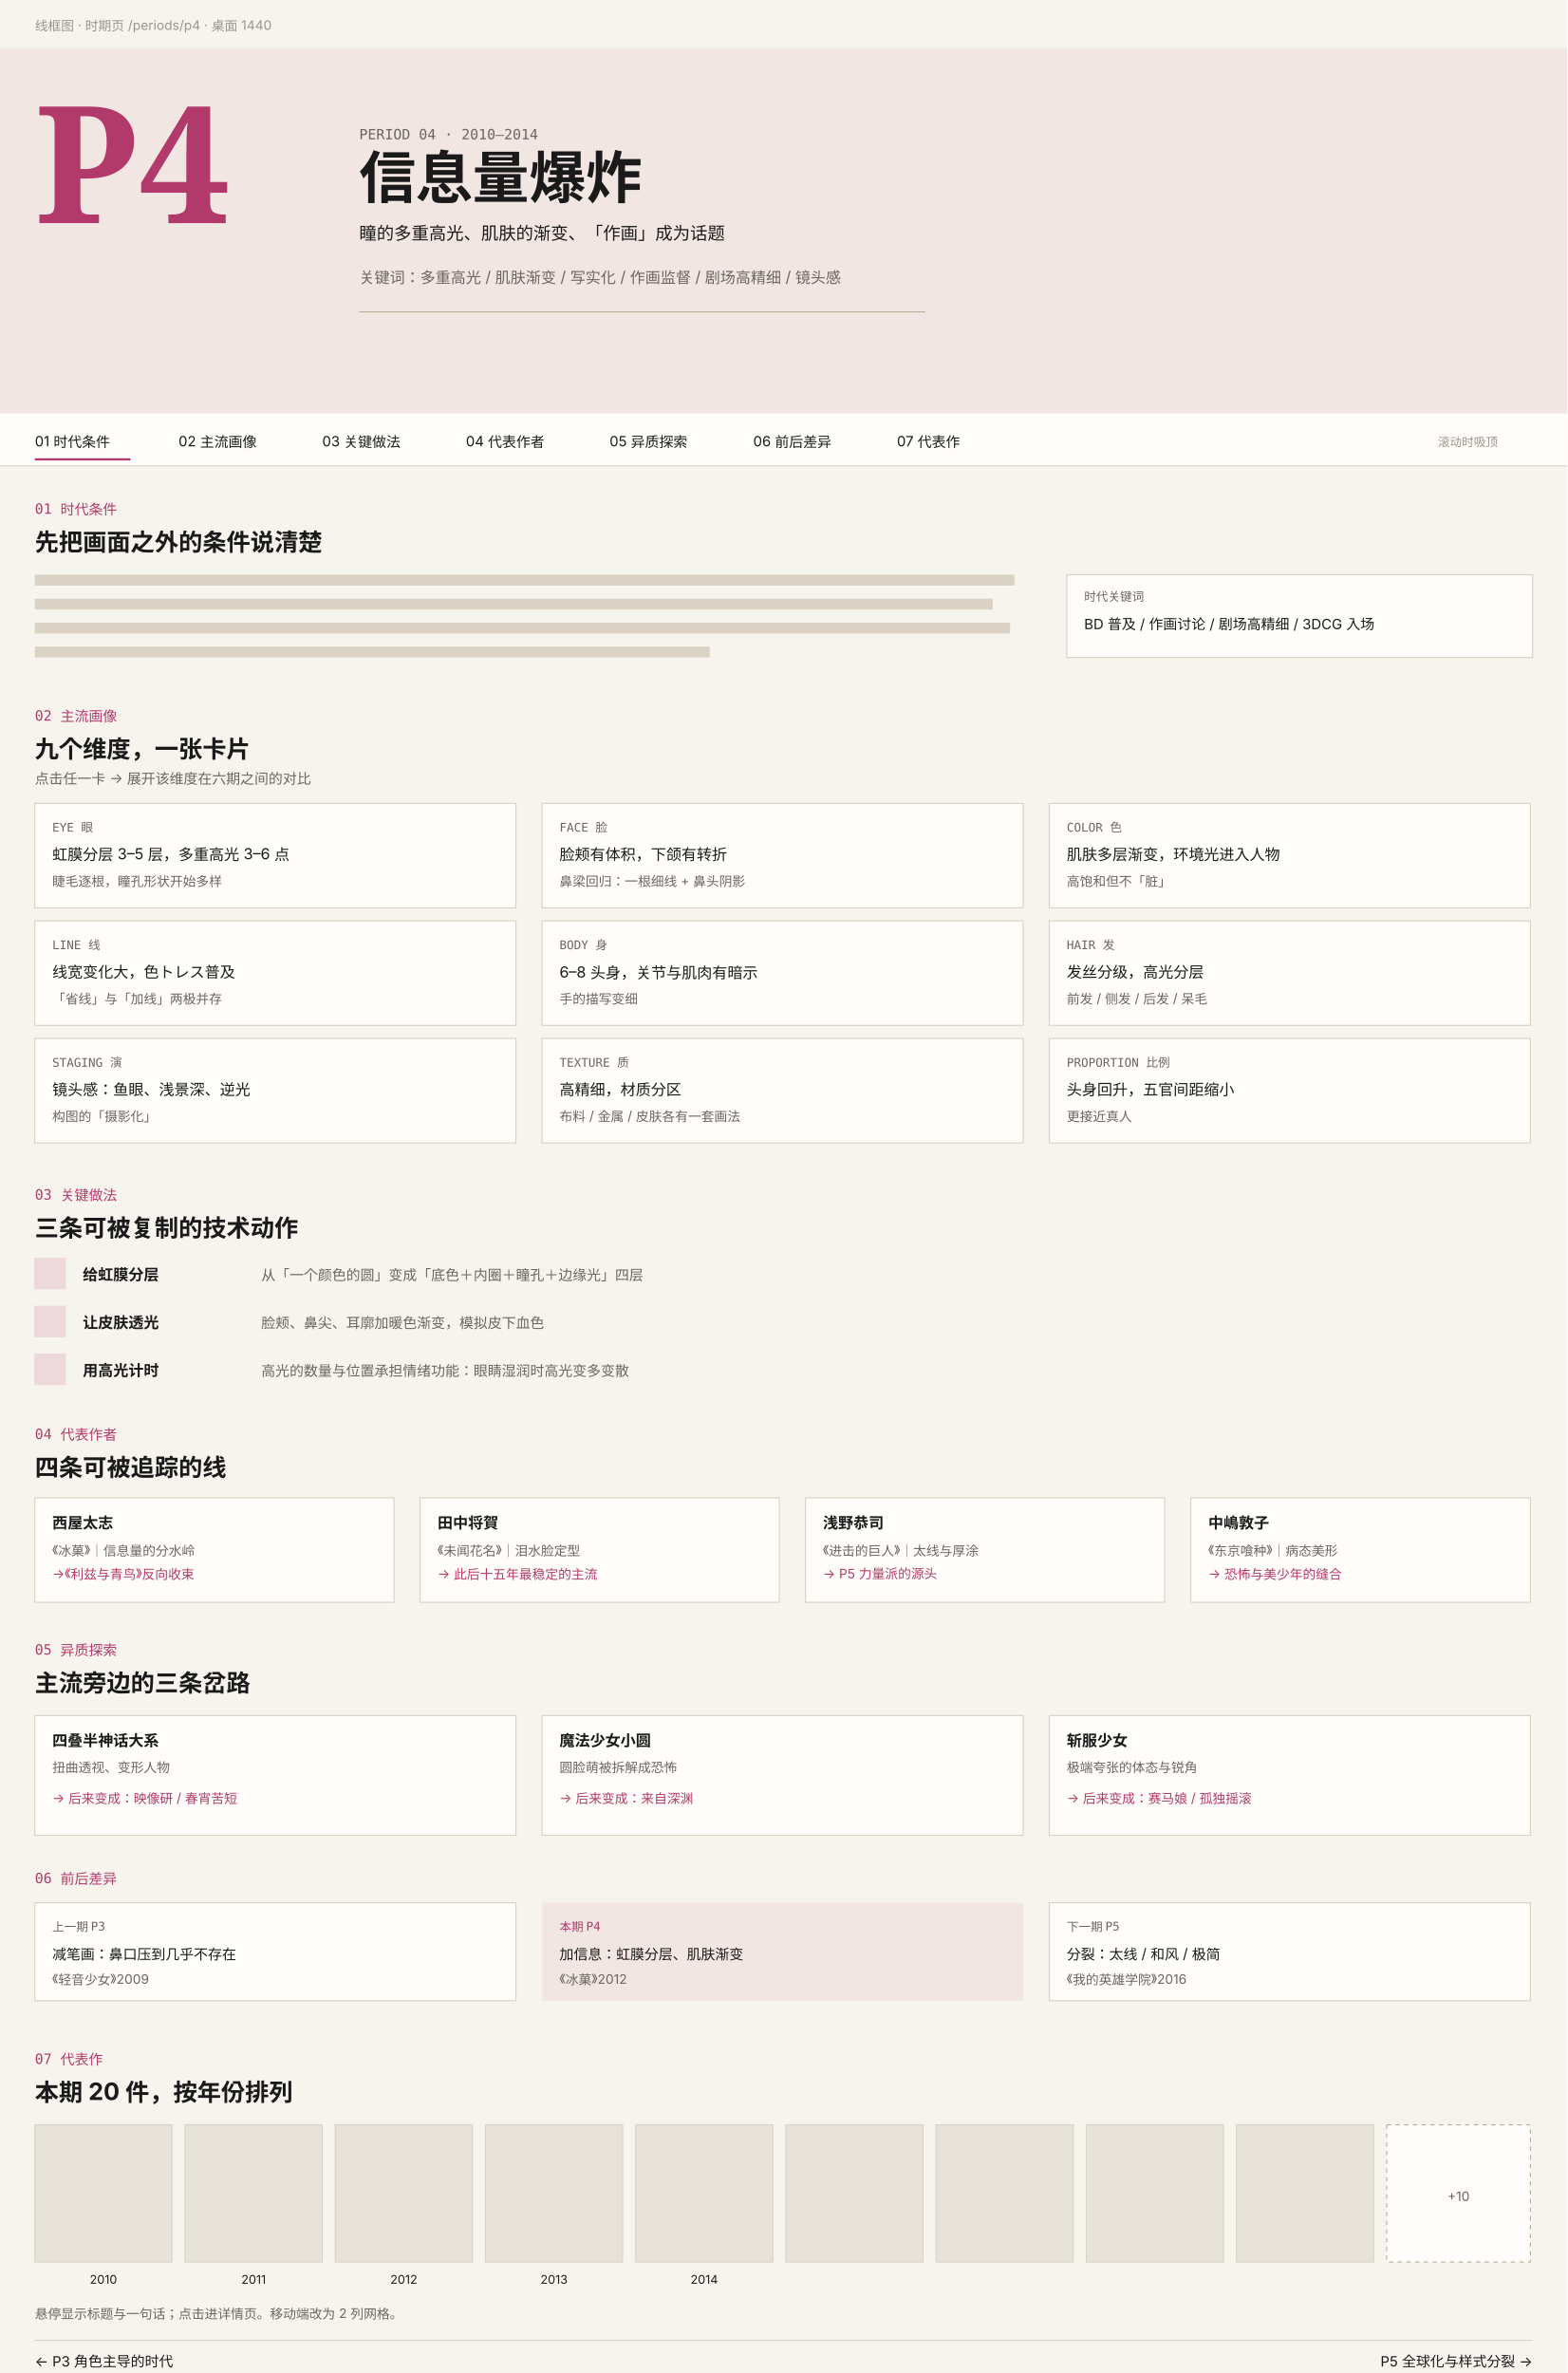
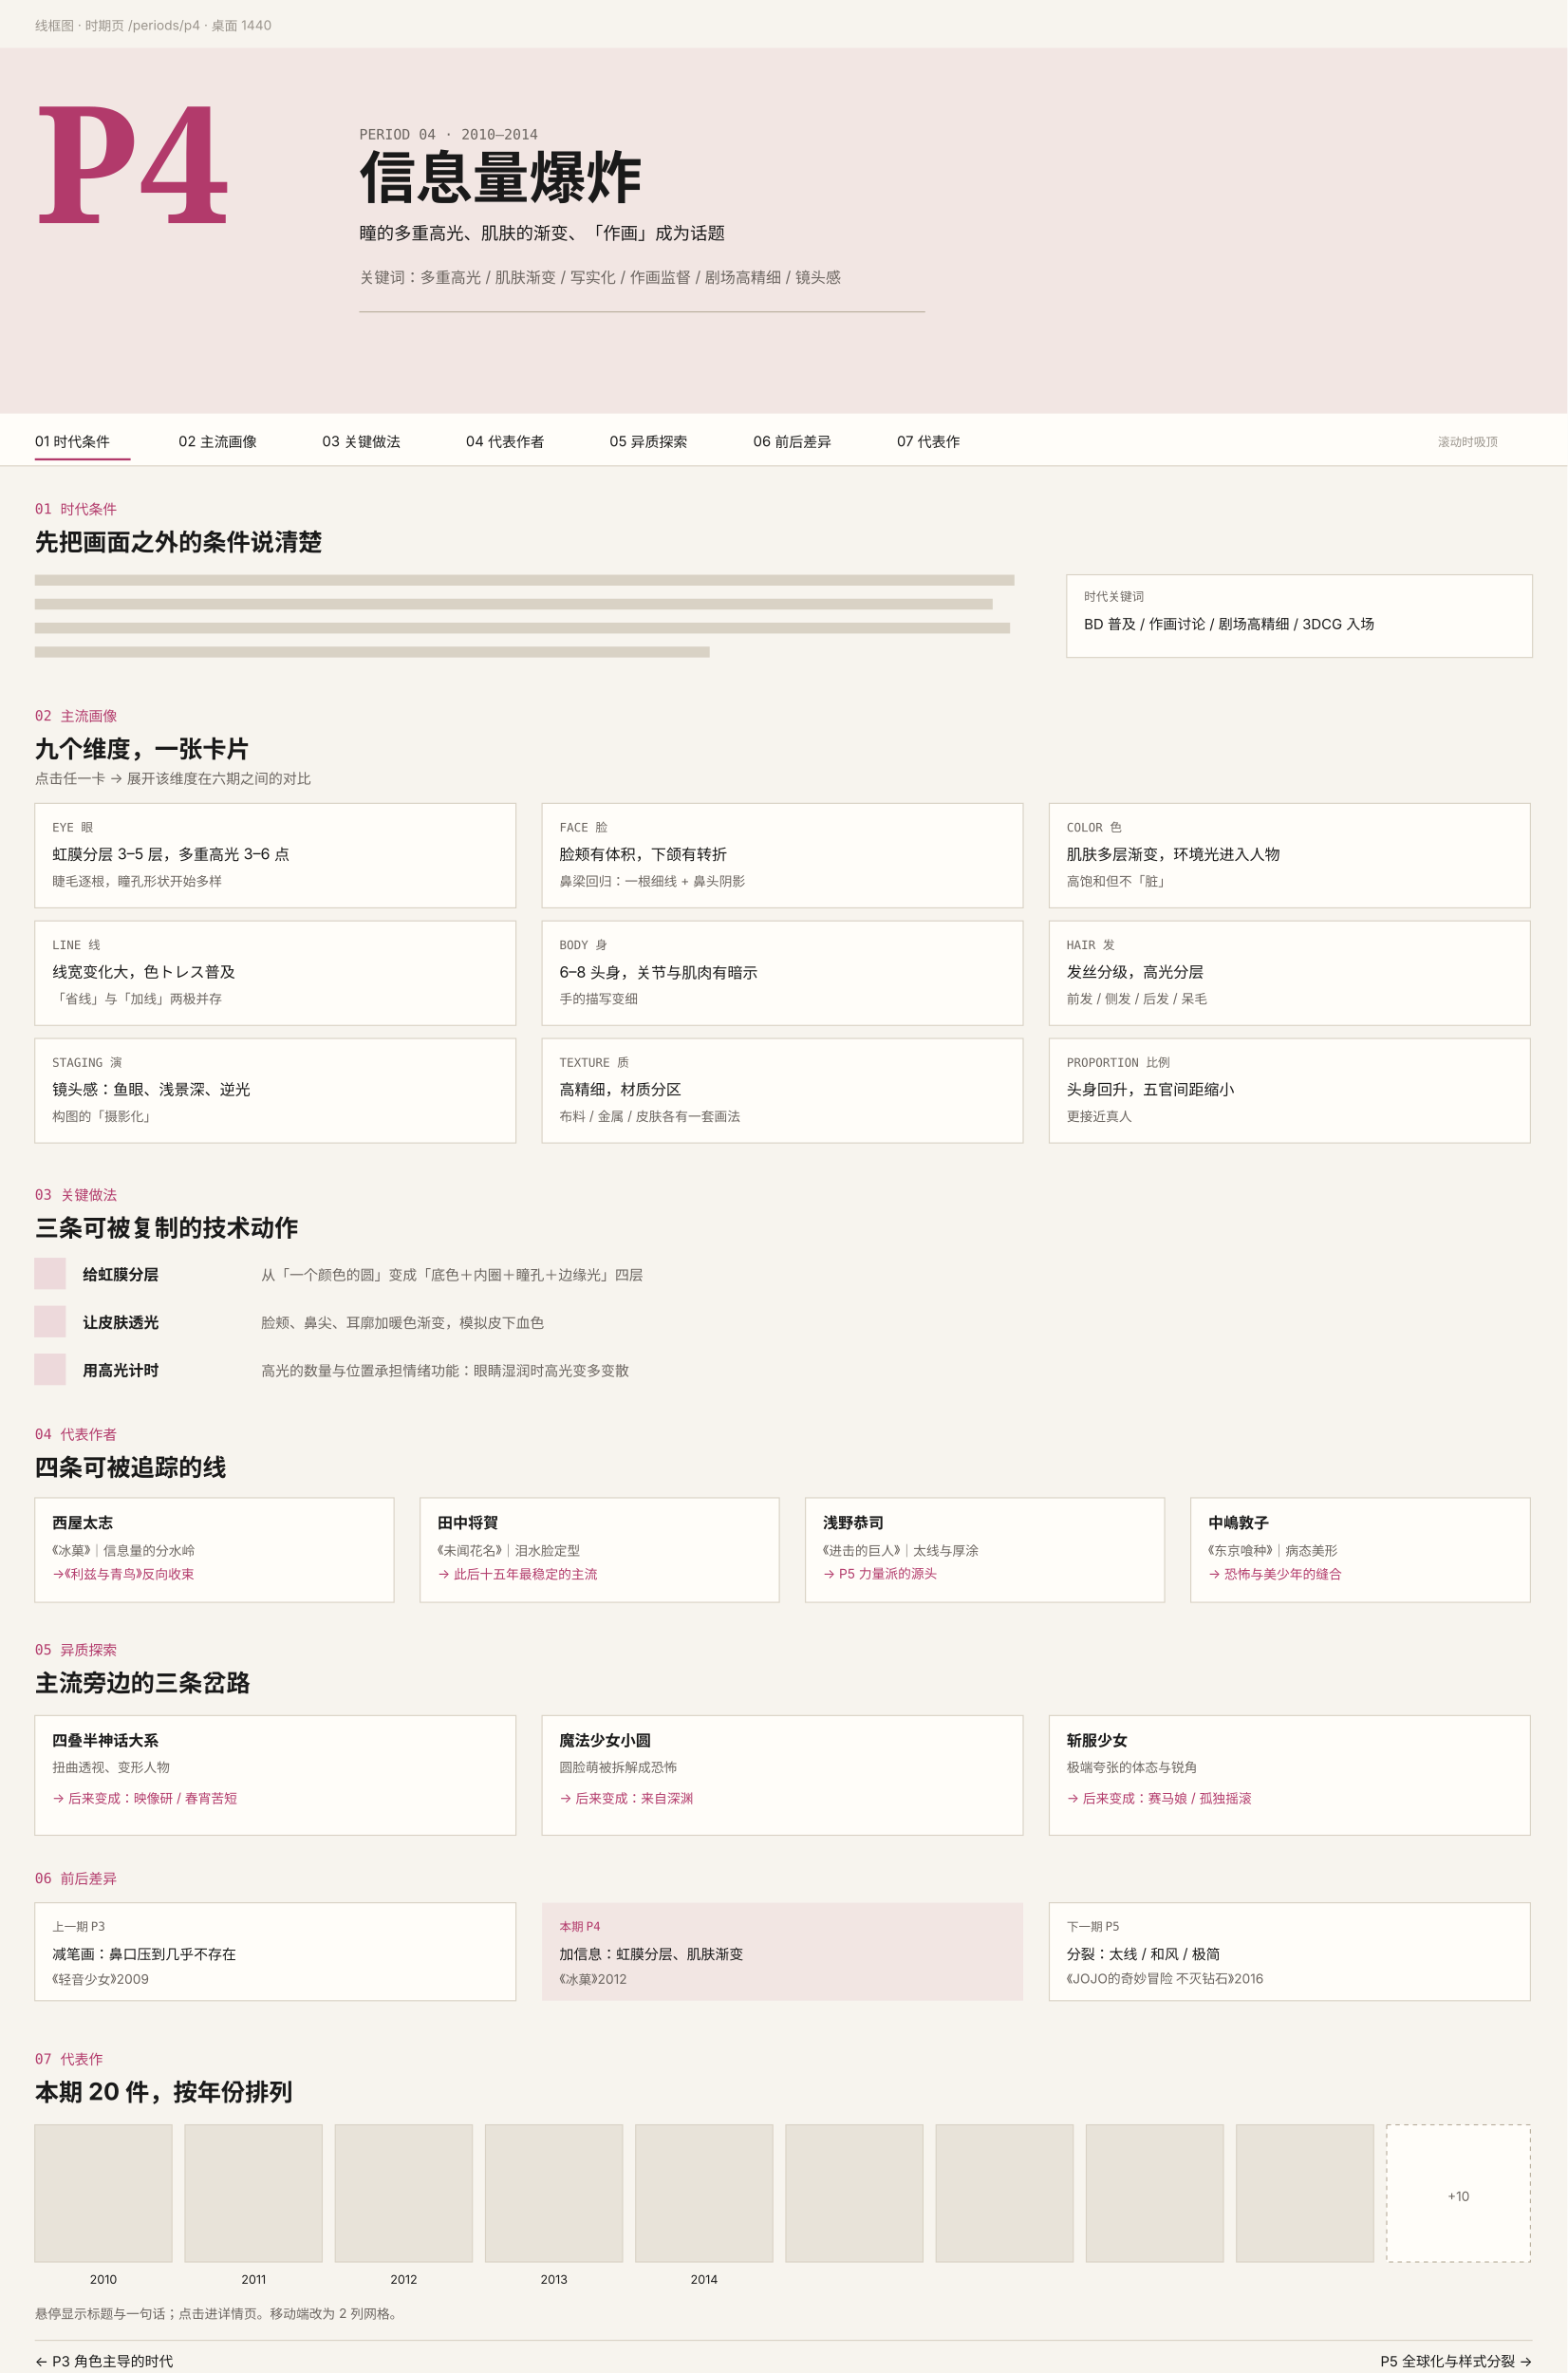
<svg xmlns="http://www.w3.org/2000/svg" width="1440" height="2180" viewBox="0 0 1440 2180" font-family="-apple-system, 'PingFang SC', 'Microsoft YaHei', sans-serif">
  <rect width="1440" height="2180" fill="#F7F4EE" />
  <text x="32" y="28" font-size="12" fill="#9A948C">线框图 · 时期页 /periods/p4 · 桌面 1440</text>
  <rect x="0" y="44" width="1440" height="336" fill="#B23A6B" opacity="0.08" />
  <text x="32" y="205" font-size="150" font-weight="900" fill="#B23A6B" font-family="serif">P4</text>
  <text x="330" y="128" font-size="13" fill="#6B6560" font-family="monospace">PERIOD 04 · 2010–2014</text>
  <text x="330" y="182" font-size="52" font-weight="900" fill="#1A1A1A" font-family="serif">信息量爆炸</text>
  <text x="330" y="220" font-size="16" fill="#1A1A1A">瞳的多重高光、肌肤的渐变、「作画」成为话题</text>
  <text x="330" y="260" font-size="14" fill="#6B6560">关键词：多重高光 / 肌肤渐变 / 写实化 / 作画监督 / 剧场高精细 / 镜头感</text>
  <rect x="330" y="286" width="520" height="1" fill="#B8AE9C" />
  <rect x="0" y="380" width="1440" height="48" fill="#FFFDF9" />
  <line x1="0" y1="428" x2="1440" y2="428" stroke="#D9D2C5" />
  <g font-size="13" fill="#1A1A1A">
    <text x="32" y="410">01 时代条件</text>
    <text x="164" y="410">02 主流画像</text>
    <text x="296" y="410">03 关键做法</text>
    <text x="428" y="410">04 代表作者</text>
    <text x="560" y="410">05 异质探索</text>
    <text x="692" y="410">06 前后差异</text>
    <text x="824" y="410">07 代表作</text>
  </g>
  <line x1="32" y1="422" x2="120" y2="422" stroke="#B23A6B" stroke-width="2" />
  <text x="1376" y="410" font-size="11" fill="#9A948C" font-family="monospace" text-anchor="end">滚动时吸顶</text>
  <text x="32" y="472" font-size="13" fill="#B23A6B" font-family="monospace">01 时代条件</text>
  <text x="32" y="506" font-size="22" font-weight="700" fill="#1A1A1A">先把画面之外的条件说清楚</text>
  <g fill="#D9D2C5">
    <rect x="32" y="528" width="900" height="10" />
    <rect x="32" y="550" width="880" height="10" />
    <rect x="32" y="572" width="896" height="10" />
    <rect x="32" y="594" width="620" height="10" />
  </g>
  <rect x="980" y="528" width="428" height="76" fill="#FFFDF9" stroke="#D9D2C5" />
  <text x="996" y="552" font-size="11" fill="#6B6560" font-family="monospace">时代关键词</text>
  <text x="996" y="578" font-size="13" fill="#1A1A1A">BD 普及 / 作画讨论 / 剧场高精细 / 3DCG 入场</text>
  <text x="32" y="662" font-size="13" fill="#B23A6B" font-family="monospace">02 主流画像</text>
  <text x="32" y="696" font-size="22" font-weight="700" fill="#1A1A1A">九个维度，一张卡片</text>
  <text x="32" y="720" font-size="13" fill="#6B6560">点击任一卡 → 展开该维度在六期之间的对比</text>
  <g>
    <rect x="32" y="738" width="442" height="96" fill="#FFFDF9" stroke="#D9D2C5" />
    <text x="48" y="764" font-size="11" fill="#6B6560" font-family="monospace">EYE 眼</text>
    <text x="48" y="790" font-size="14" fill="#1A1A1A">虹膜分层 3–5 层，多重高光 3–6 点</text>
    <text x="48" y="814" font-size="12" fill="#6B6560">睫毛逐根，瞳孔形状开始多样</text>
    <rect x="498" y="738" width="442" height="96" fill="#FFFDF9" stroke="#D9D2C5" />
    <text x="514" y="764" font-size="11" fill="#6B6560" font-family="monospace">FACE 脸</text>
    <text x="514" y="790" font-size="14" fill="#1A1A1A">脸颊有体积，下颌有转折</text>
    <text x="514" y="814" font-size="12" fill="#6B6560">鼻梁回归：一根细线 + 鼻头阴影</text>
    <rect x="964" y="738" width="442" height="96" fill="#FFFDF9" stroke="#D9D2C5" />
    <text x="980" y="764" font-size="11" fill="#6B6560" font-family="monospace">COLOR 色</text>
    <text x="980" y="790" font-size="14" fill="#1A1A1A">肌肤多层渐变，环境光进入人物</text>
    <text x="980" y="814" font-size="12" fill="#6B6560">高饱和但不「脏」</text>
    <rect x="32" y="846" width="442" height="96" fill="#FFFDF9" stroke="#D9D2C5" />
    <text x="48" y="872" font-size="11" fill="#6B6560" font-family="monospace">LINE 线</text>
    <text x="48" y="898" font-size="14" fill="#1A1A1A">线宽变化大，色トレス普及</text>
    <text x="48" y="922" font-size="12" fill="#6B6560">「省线」与「加线」两极并存</text>
    <rect x="498" y="846" width="442" height="96" fill="#FFFDF9" stroke="#D9D2C5" />
    <text x="514" y="872" font-size="11" fill="#6B6560" font-family="monospace">BODY 身</text>
    <text x="514" y="898" font-size="14" fill="#1A1A1A">6–8 头身，关节与肌肉有暗示</text>
    <text x="514" y="922" font-size="12" fill="#6B6560">手的描写变细</text>
    <rect x="964" y="846" width="442" height="96" fill="#FFFDF9" stroke="#D9D2C5" />
    <text x="980" y="872" font-size="11" fill="#6B6560" font-family="monospace">HAIR 发</text>
    <text x="980" y="898" font-size="14" fill="#1A1A1A">发丝分级，高光分层</text>
    <text x="980" y="922" font-size="12" fill="#6B6560">前发 / 侧发 / 后发 / 呆毛</text>
    <rect x="32" y="954" width="442" height="96" fill="#FFFDF9" stroke="#D9D2C5" />
    <text x="48" y="980" font-size="11" fill="#6B6560" font-family="monospace">STAGING 演</text>
    <text x="48" y="1006" font-size="14" fill="#1A1A1A">镜头感：鱼眼、浅景深、逆光</text>
    <text x="48" y="1030" font-size="12" fill="#6B6560">构图的「摄影化」</text>
    <rect x="498" y="954" width="442" height="96" fill="#FFFDF9" stroke="#D9D2C5" />
    <text x="514" y="980" font-size="11" fill="#6B6560" font-family="monospace">TEXTURE 质</text>
    <text x="514" y="1006" font-size="14" fill="#1A1A1A">高精细，材质分区</text>
    <text x="514" y="1030" font-size="12" fill="#6B6560">布料 / 金属 / 皮肤各有一套画法</text>
    <rect x="964" y="954" width="442" height="96" fill="#FFFDF9" stroke="#D9D2C5" />
    <text x="980" y="980" font-size="11" fill="#6B6560" font-family="monospace">PROPORTION 比例</text>
    <text x="980" y="1006" font-size="14" fill="#1A1A1A">头身回升，五官间距缩小</text>
    <text x="980" y="1030" font-size="12" fill="#6B6560">更接近真人</text>
  </g>
  <text x="32" y="1102" font-size="13" fill="#B23A6B" font-family="monospace">03 关键做法</text>
  <text x="32" y="1136" font-size="22" font-weight="700" fill="#1A1A1A">三条可被复制的技术动作</text>
  <g>
    <rect x="32" y="1156" width="28" height="28" fill="#B23A6B" opacity="0.15" stroke="#B23A6B" />
    <text x="76" y="1176" font-size="14" font-weight="700" fill="#1A1A1A">给虹膜分层</text>
    <text x="240" y="1176" font-size="13" fill="#6B6560">从「一个颜色的圆」变成「底色＋内圈＋瞳孔＋边缘光」四层</text>
    <rect x="32" y="1200" width="28" height="28" fill="#B23A6B" opacity="0.15" stroke="#B23A6B" />
    <text x="76" y="1220" font-size="14" font-weight="700" fill="#1A1A1A">让皮肤透光</text>
    <text x="240" y="1220" font-size="13" fill="#6B6560">脸颊、鼻尖、耳廓加暖色渐变，模拟皮下血色</text>
    <rect x="32" y="1244" width="28" height="28" fill="#B23A6B" opacity="0.15" stroke="#B23A6B" />
    <text x="76" y="1264" font-size="14" font-weight="700" fill="#1A1A1A">用高光计时</text>
    <text x="240" y="1264" font-size="13" fill="#6B6560">高光的数量与位置承担情绪功能：眼睛湿润时高光变多变散</text>
  </g>
  <text x="32" y="1322" font-size="13" fill="#B23A6B" font-family="monospace">04 代表作者</text>
  <text x="32" y="1356" font-size="22" font-weight="700" fill="#1A1A1A">四条可被追踪的线</text>
  <g>
    <rect x="32" y="1376" width="330" height="96" fill="#FFFDF9" stroke="#D9D2C5" />
    <text x="48" y="1404" font-size="14" font-weight="700" fill="#1A1A1A">西屋太志</text>
    <text x="48" y="1428" font-size="12" fill="#6B6560">《冰菓》｜信息量的分水岭</text>
    <text x="48" y="1450" font-size="12" fill="#B23A6B">→《利兹与青鸟》反向收束</text>
    <rect x="386" y="1376" width="330" height="96" fill="#FFFDF9" stroke="#D9D2C5" />
    <text x="402" y="1404" font-size="14" font-weight="700" fill="#1A1A1A">田中将賀</text>
    <text x="402" y="1428" font-size="12" fill="#6B6560">《未闻花名》｜泪水脸定型</text>
    <text x="402" y="1450" font-size="12" fill="#B23A6B">→ 此后十五年最稳定的主流</text>
    <rect x="740" y="1376" width="330" height="96" fill="#FFFDF9" stroke="#D9D2C5" />
    <text x="756" y="1404" font-size="14" font-weight="700" fill="#1A1A1A">浅野恭司</text>
    <text x="756" y="1428" font-size="12" fill="#6B6560">《进击的巨人》｜太线与厚涂</text>
    <text x="756" y="1450" font-size="12" fill="#B23A6B">→ P5 力量派的源头</text>
    <rect x="1094" y="1376" width="312" height="96" fill="#FFFDF9" stroke="#D9D2C5" />
    <text x="1110" y="1404" font-size="14" font-weight="700" fill="#1A1A1A">中嶋敦子</text>
    <text x="1110" y="1428" font-size="12" fill="#6B6560">《东京喰种》｜病态美形</text>
    <text x="1110" y="1450" font-size="12" fill="#B23A6B">→ 恐怖与美少年的缝合</text>
  </g>
  <text x="32" y="1520" font-size="13" fill="#B23A6B" font-family="monospace">05 异质探索</text>
  <text x="32" y="1554" font-size="22" font-weight="700" fill="#1A1A1A">主流旁边的三条岔路</text>
  <g>
    <rect x="32" y="1576" width="442" height="110" fill="#FFFDF9" stroke="#D9D2C5" />
    <text x="48" y="1604" font-size="14" font-weight="700" fill="#1A1A1A">四叠半神话大系</text>
    <text x="48" y="1628" font-size="12" fill="#6B6560">扭曲透视、变形人物</text>
    <text x="48" y="1656" font-size="12" fill="#B23A6B">→ 后来变成：映像研 / 春宵苦短</text>
    <rect x="498" y="1576" width="442" height="110" fill="#FFFDF9" stroke="#D9D2C5" />
    <text x="514" y="1604" font-size="14" font-weight="700" fill="#1A1A1A">魔法少女小圆</text>
    <text x="514" y="1628" font-size="12" fill="#6B6560">圆脸萌被拆解成恐怖</text>
    <text x="514" y="1656" font-size="12" fill="#B23A6B">→ 后来变成：来自深渊</text>
    <rect x="964" y="1576" width="442" height="110" fill="#FFFDF9" stroke="#D9D2C5" />
    <text x="980" y="1604" font-size="14" font-weight="700" fill="#1A1A1A">斩服少女</text>
    <text x="980" y="1628" font-size="12" fill="#6B6560">极端夸张的体态与锐角</text>
    <text x="980" y="1656" font-size="12" fill="#B23A6B">→ 后来变成：赛马娘 / 孤独摇滚</text>
  </g>
  <text x="32" y="1730" font-size="13" fill="#B23A6B" font-family="monospace">06 前后差异</text>
  <g>
    <rect x="32" y="1748" width="442" height="90" fill="#FFFDF9" stroke="#D9D2C5" />
    <text x="48" y="1774" font-size="11" fill="#6B6560" font-family="monospace">上一期 P3</text>
    <text x="48" y="1800" font-size="13" fill="#1A1A1A">减笔画：鼻口压到几乎不存在</text>
    <text x="48" y="1822" font-size="12" fill="#6B6560">《轻音少女》2009</text>
    <rect x="498" y="1748" width="442" height="90" fill="#B23A6B" opacity="0.08" />
    <text x="514" y="1774" font-size="11" fill="#B23A6B" font-family="monospace">本期 P4</text>
    <text x="514" y="1800" font-size="13" fill="#1A1A1A">加信息：虹膜分层、肌肤渐变</text>
    <text x="514" y="1822" font-size="12" fill="#6B6560">《冰菓》2012</text>
    <rect x="964" y="1748" width="442" height="90" fill="#FFFDF9" stroke="#D9D2C5" />
    <text x="980" y="1774" font-size="11" fill="#6B6560" font-family="monospace">下一期 P5</text>
    <text x="980" y="1800" font-size="13" fill="#1A1A1A">分裂：太线 / 和风 / 极简</text>
-     <text x="980" y="1822" font-size="12" fill="#6B6560">《我的英雄学院》2016</text>
+     <text x="980" y="1822" font-size="12" fill="#6B6560">《JOJO的奇妙冒险 不灭钻石》2016</text>
  </g>
  <text x="32" y="1896" font-size="13" fill="#B23A6B" font-family="monospace">07 代表作</text>
  <text x="32" y="1930" font-size="22" font-weight="700" fill="#1A1A1A">本期 20 件，按年份排列</text>
  <g>
    <rect x="32" y="1952" width="126" height="126" fill="#E8E3D9" stroke="#D9D2C5" />
    <rect x="170" y="1952" width="126" height="126" fill="#E8E3D9" stroke="#D9D2C5" />
    <rect x="308" y="1952" width="126" height="126" fill="#E8E3D9" stroke="#D9D2C5" />
    <rect x="446" y="1952" width="126" height="126" fill="#E8E3D9" stroke="#D9D2C5" />
    <rect x="584" y="1952" width="126" height="126" fill="#E8E3D9" stroke="#D9D2C5" />
    <rect x="722" y="1952" width="126" height="126" fill="#E8E3D9" stroke="#D9D2C5" />
    <rect x="860" y="1952" width="126" height="126" fill="#E8E3D9" stroke="#D9D2C5" />
    <rect x="998" y="1952" width="126" height="126" fill="#E8E3D9" stroke="#D9D2C5" />
    <rect x="1136" y="1952" width="126" height="126" fill="#E8E3D9" stroke="#D9D2C5" />
    <rect x="1274" y="1952" width="132" height="126" fill="#FFFDF9" stroke="#B8AE9C" stroke-dasharray="4 4" />
    <text x="1340" y="2022" font-size="12" fill="#6B6560" text-anchor="middle">+10</text>
    <text x="95" y="2098" font-size="11" fill="#1A1A1A" text-anchor="middle">2010</text>
    <text x="233" y="2098" font-size="11" fill="#1A1A1A" text-anchor="middle">2011</text>
    <text x="371" y="2098" font-size="11" fill="#1A1A1A" text-anchor="middle">2012</text>
    <text x="509" y="2098" font-size="11" fill="#1A1A1A" text-anchor="middle">2013</text>
    <text x="647" y="2098" font-size="11" fill="#1A1A1A" text-anchor="middle">2014</text>
  </g>
  <text x="32" y="2130" font-size="12" fill="#6B6560">悬停显示标题与一句话；点击进详情页。移动端改为 2 列网格。</text>
  <line x1="32" y1="2150" x2="1408" y2="2150" stroke="#D9D2C5" />
  <text x="32" y="2174" font-size="13" fill="#1A1A1A">← P3 角色主导的时代</text>
  <text x="1408" y="2174" font-size="13" fill="#1A1A1A" text-anchor="end">P5 全球化与样式分裂 →</text>
</svg>
